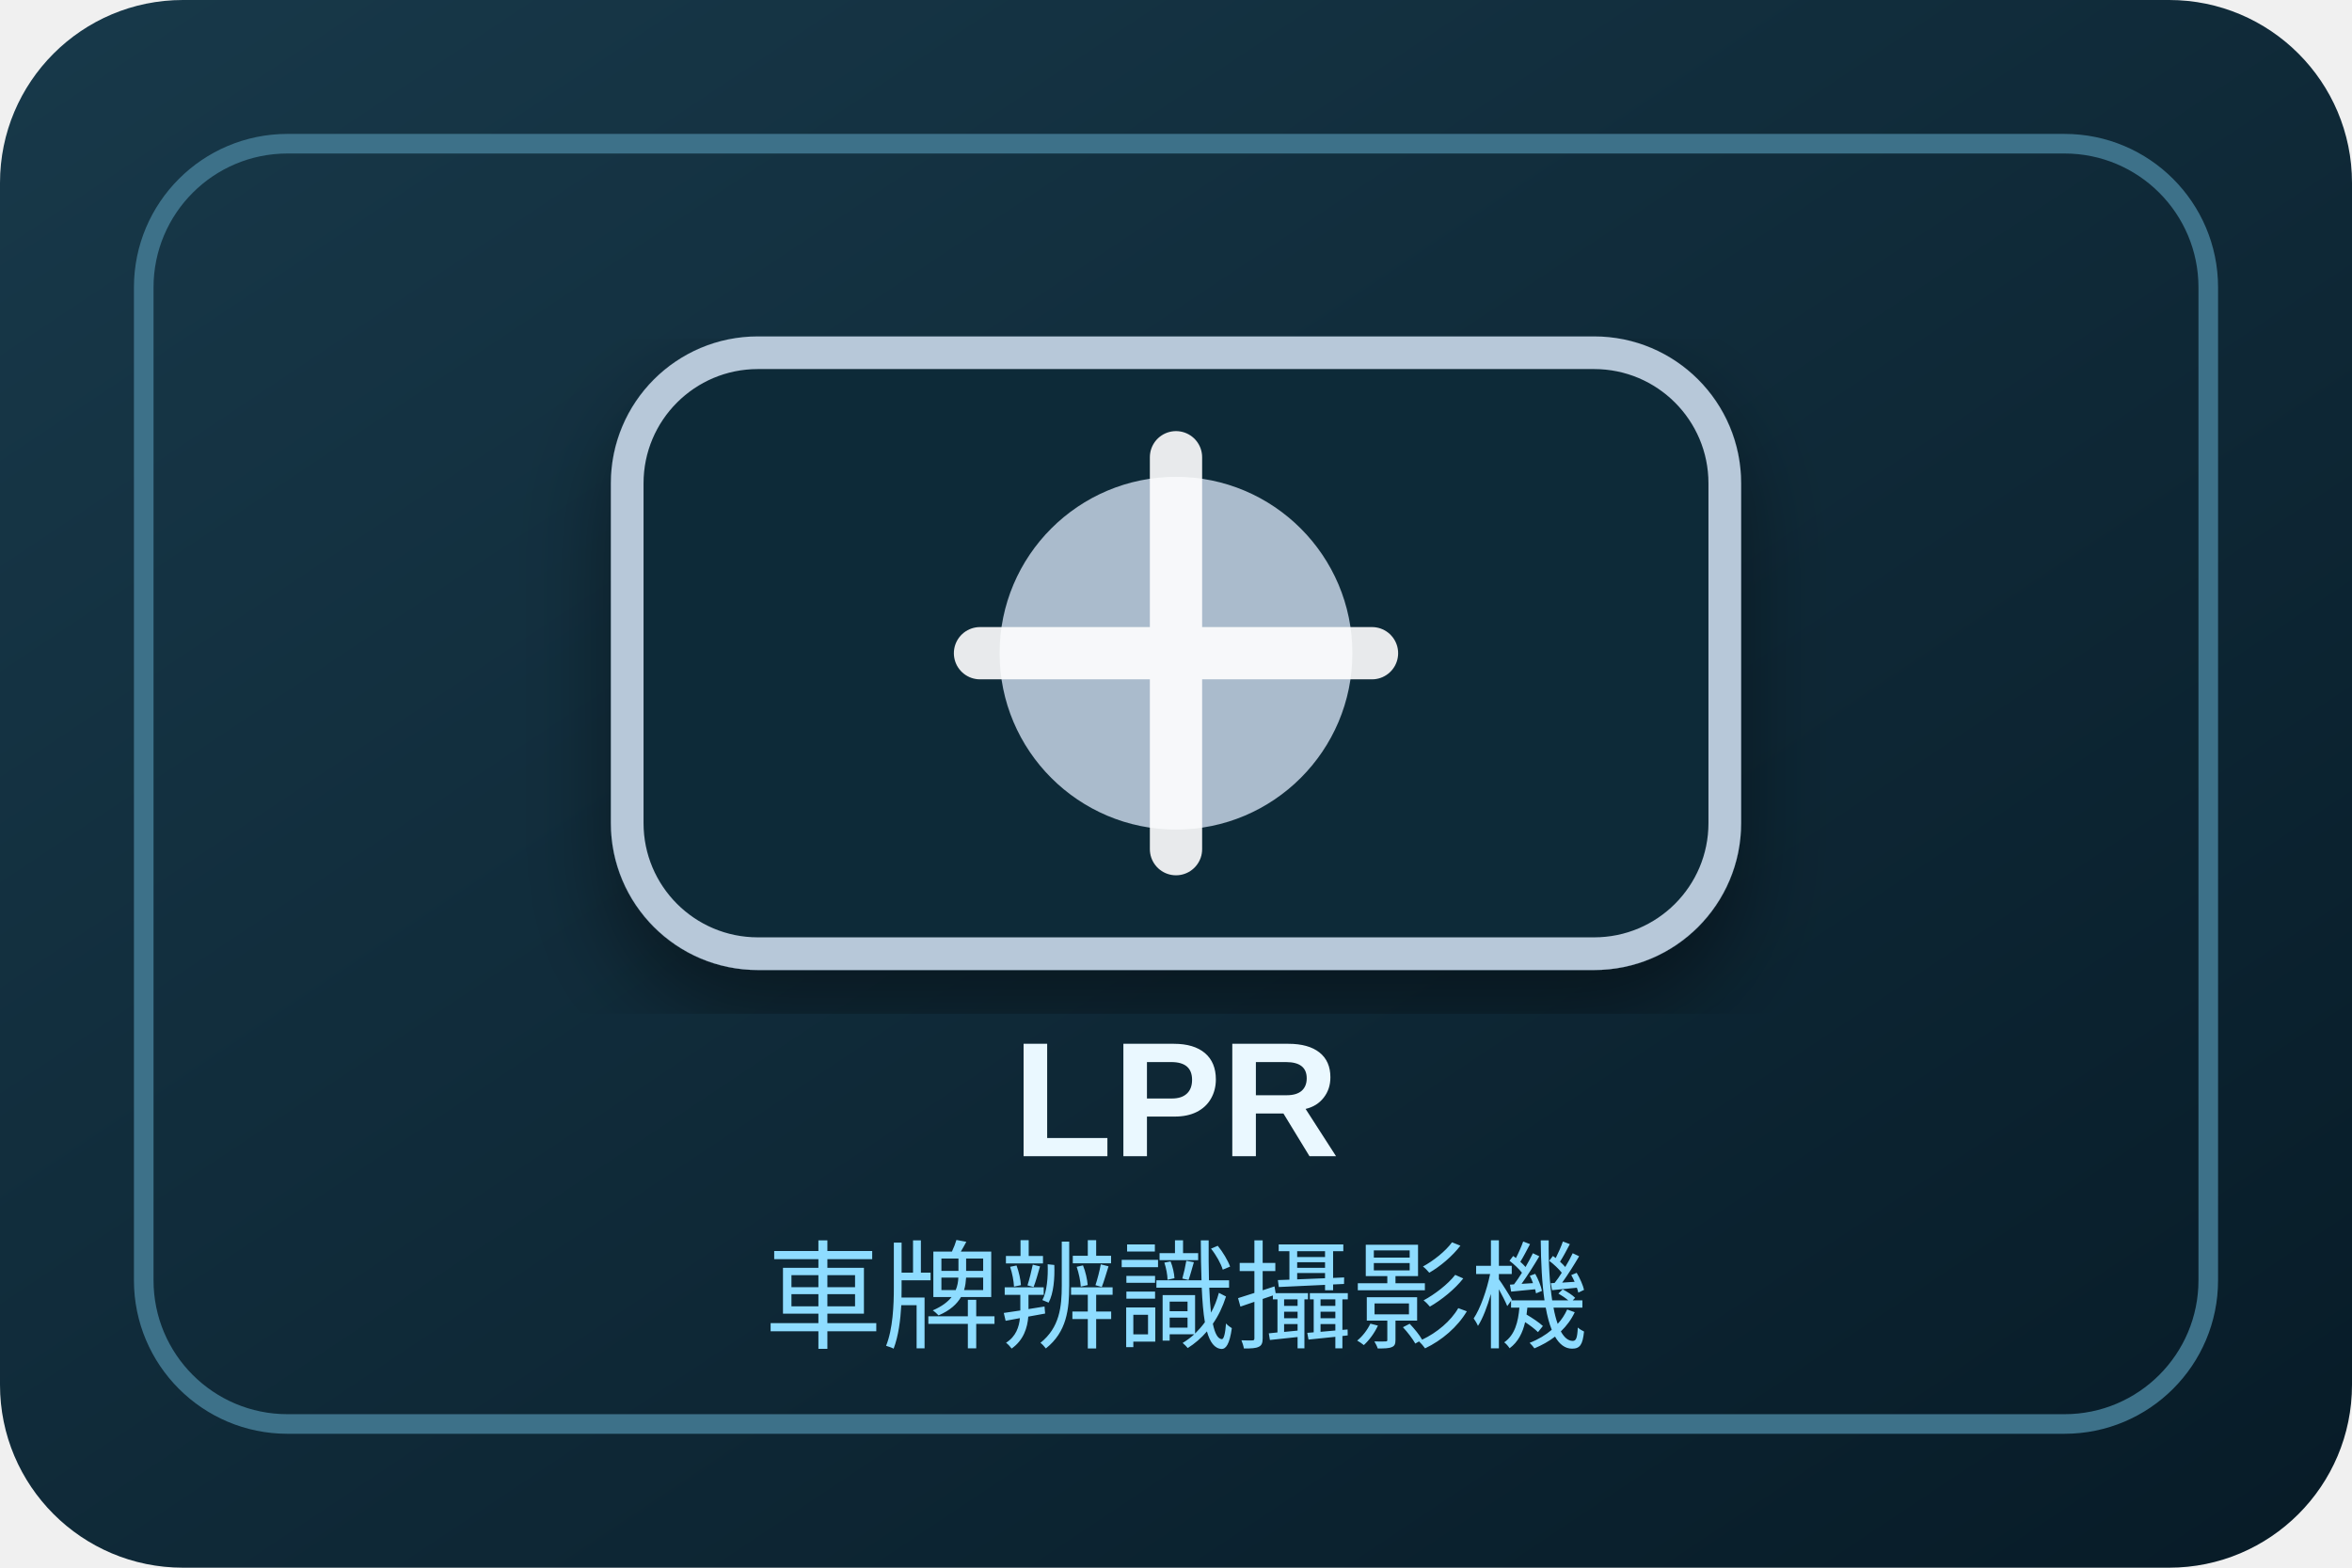
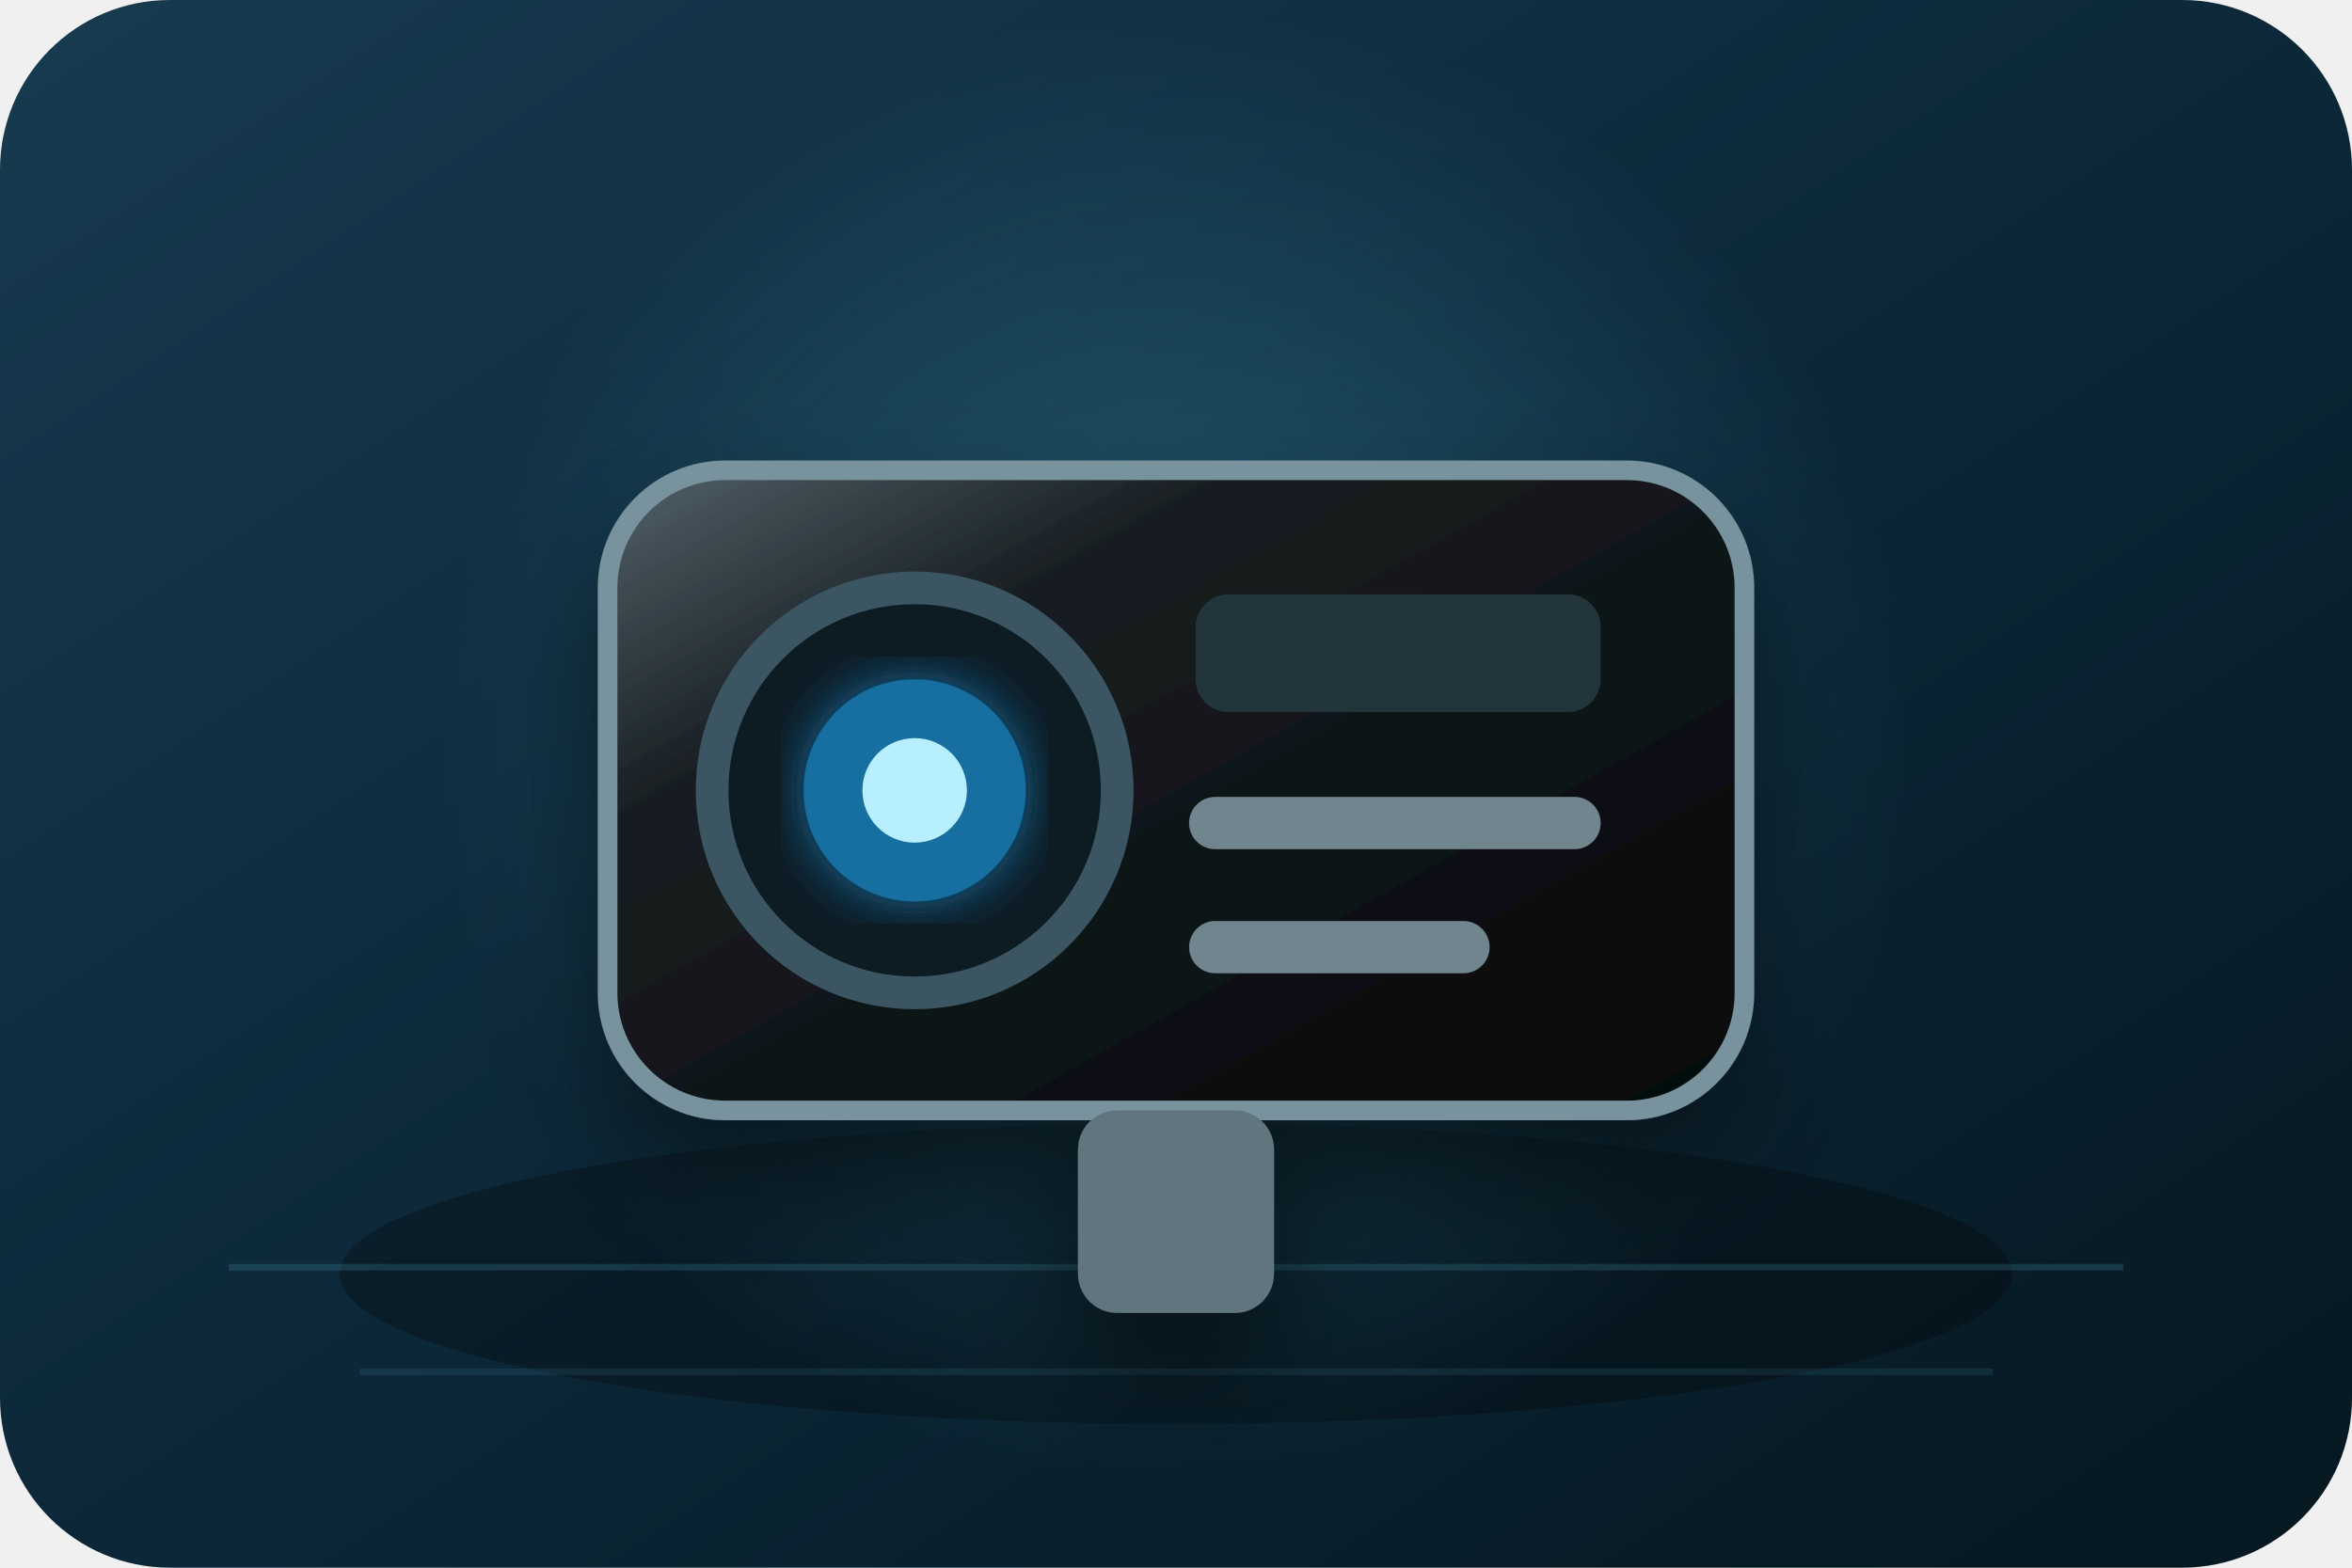
<svg xmlns="http://www.w3.org/2000/svg" width="360" height="240" viewBox="0 0 360 240">
  <defs>
-     <linearGradient id="g" x1="0" y1="0" x2="1" y2="1">
-       <stop stop-color="#18394a" />
-       <stop offset="1" stop-color="#071b27" />
+     <linearGradient id="bg" x1="0" y1="0" x2="1" y2="1">
+       <stop stop-color="#183b50" />
+       <stop offset=".55" stop-color="#0b2636" />
+       <stop offset="1" stop-color="#061720" />
    </linearGradient>
-     <filter id="s">
-       <feDropShadow dx="0" dy="7" stdDeviation="7" flood-opacity=".42" />
+     <radialGradient id="halo">
+       <stop stop-color="#5bd8ff" stop-opacity=".28" />
+       <stop offset="1" stop-color="#5bd8ff" stop-opacity="0" />
+     </radialGradient>
+     <linearGradient id="metal" x1="0" y1="0" x2="1" y2="1">
+       <stop stop-color="#dbe7ec" />
+       <stop offset=".35" stop-color="#8498a2" />
+       <stop offset=".7" stop-color="#344a54" />
+       <stop offset="1" stop-color="#172b34" />
+     </linearGradient>
+     <linearGradient id="black" x1="0" y1="0" x2="1" y2="1">
+       <stop stop-color="#53636b" />
+       <stop offset=".28" stop-color="#171e22" />
+       <stop offset="1" stop-color="#050708" />
+     </linearGradient>
+     <linearGradient id="orange" x1="0" y1="0" x2="1" y2="1">
+       <stop stop-color="#ffd064" />
+       <stop offset=".45" stop-color="#f59e0b" />
+       <stop offset="1" stop-color="#9a4d00" />
+     </linearGradient>
+     <linearGradient id="blue" x1="0" y1="0" x2="1" y2="1">
+       <stop stop-color="#88e8ff" />
+       <stop offset=".45" stop-color="#1599d5" />
+       <stop offset="1" stop-color="#064e72" />
+     </linearGradient>
+     <linearGradient id="green" x1="0" y1="0" x2="1" y2="1">
+       <stop stop-color="#b8ffcf" />
+       <stop offset=".45" stop-color="#27c56f" />
+       <stop offset="1" stop-color="#08743a" />
+     </linearGradient>
+     <linearGradient id="red" x1="0" y1="0" x2="1" y2="1">
+       <stop stop-color="#ffb7aa" />
+       <stop offset=".45" stop-color="#ed4f3d" />
+       <stop offset="1" stop-color="#7d1813" />
+     </linearGradient>
+     <filter id="shadow" x="-30%" y="-30%" width="160%" height="180%">
+       <feDropShadow dx="0" dy="10" stdDeviation="9" flood-color="#000" flood-opacity=".55" />
+     </filter>
+     <filter id="glow">
+       <feGaussianBlur stdDeviation="4" result="b" />
+       <feMerge>
+         <feMergeNode in="b" />
+         <feMergeNode in="SourceGraphic" />
+       </feMerge>
    </filter>
  </defs>
-   <rect width="360" height="240" rx="28" fill="url(#g)" />
-   <rect x="22" y="22" width="316" height="196" rx="22" fill="none" stroke="#3d7189" stroke-width="3" />
-   <g filter="url(#s)">
-     <rect x="96" y="54" width="168" height="92" rx="20" fill="#102b39" stroke="#b7c8d9" stroke-width="5" />
-     <circle cx="180" cy="100" r="27" fill="#b7c8d9" opacity=".92" />
-     <path d="M150 100h60M180 70v60" stroke="#fff" stroke-width="8" stroke-linecap="round" opacity=".9" />
+   <rect width="360" height="240" rx="26" fill="url(#bg)" />
+   <ellipse cx="180" cy="195" rx="128" ry="23" fill="#000" opacity=".28" />
+   <circle cx="180" cy="114" r="112" fill="url(#halo)" />
+   <path d="M35 194H325" stroke="#67c9eb" stroke-opacity=".16" />
+   <path d="M55 210H305" stroke="#67c9eb" stroke-opacity=".1" />
+   <g filter="url(#shadow)">
+     <rect x="93" y="72" width="174" height="98" rx="18" fill="url(#black)" stroke="#78929e" stroke-width="3" />
+     <circle cx="140" cy="121" r="31" fill="#0c1a22" stroke="#3a5662" stroke-width="5" />
+     <circle cx="140" cy="121" r="17" fill="#146ea1" filter="url(#glow)" />
+     <circle cx="140" cy="121" r="8" fill="#b8efff" />
+     <rect x="183" y="91" width="62" height="18" rx="5" fill="#24343b" />
+     <path d="M186 126h55M186 145h38" stroke="#6f858d" stroke-width="8" stroke-linecap="round" />
+     <rect x="165" y="170" width="30" height="31" rx="6" fill="#60757e" />
  </g>
-   <text x="180" y="177" text-anchor="middle" font-family="Arial, sans-serif" font-size="25" font-weight="700" fill="#eaf8ff">LPR</text>
-   <text x="180" y="205" text-anchor="middle" font-family="Noto Sans TC, Arial, sans-serif" font-size="18" fill="#8edcff">車牌辨識攝影機</text>
</svg>
